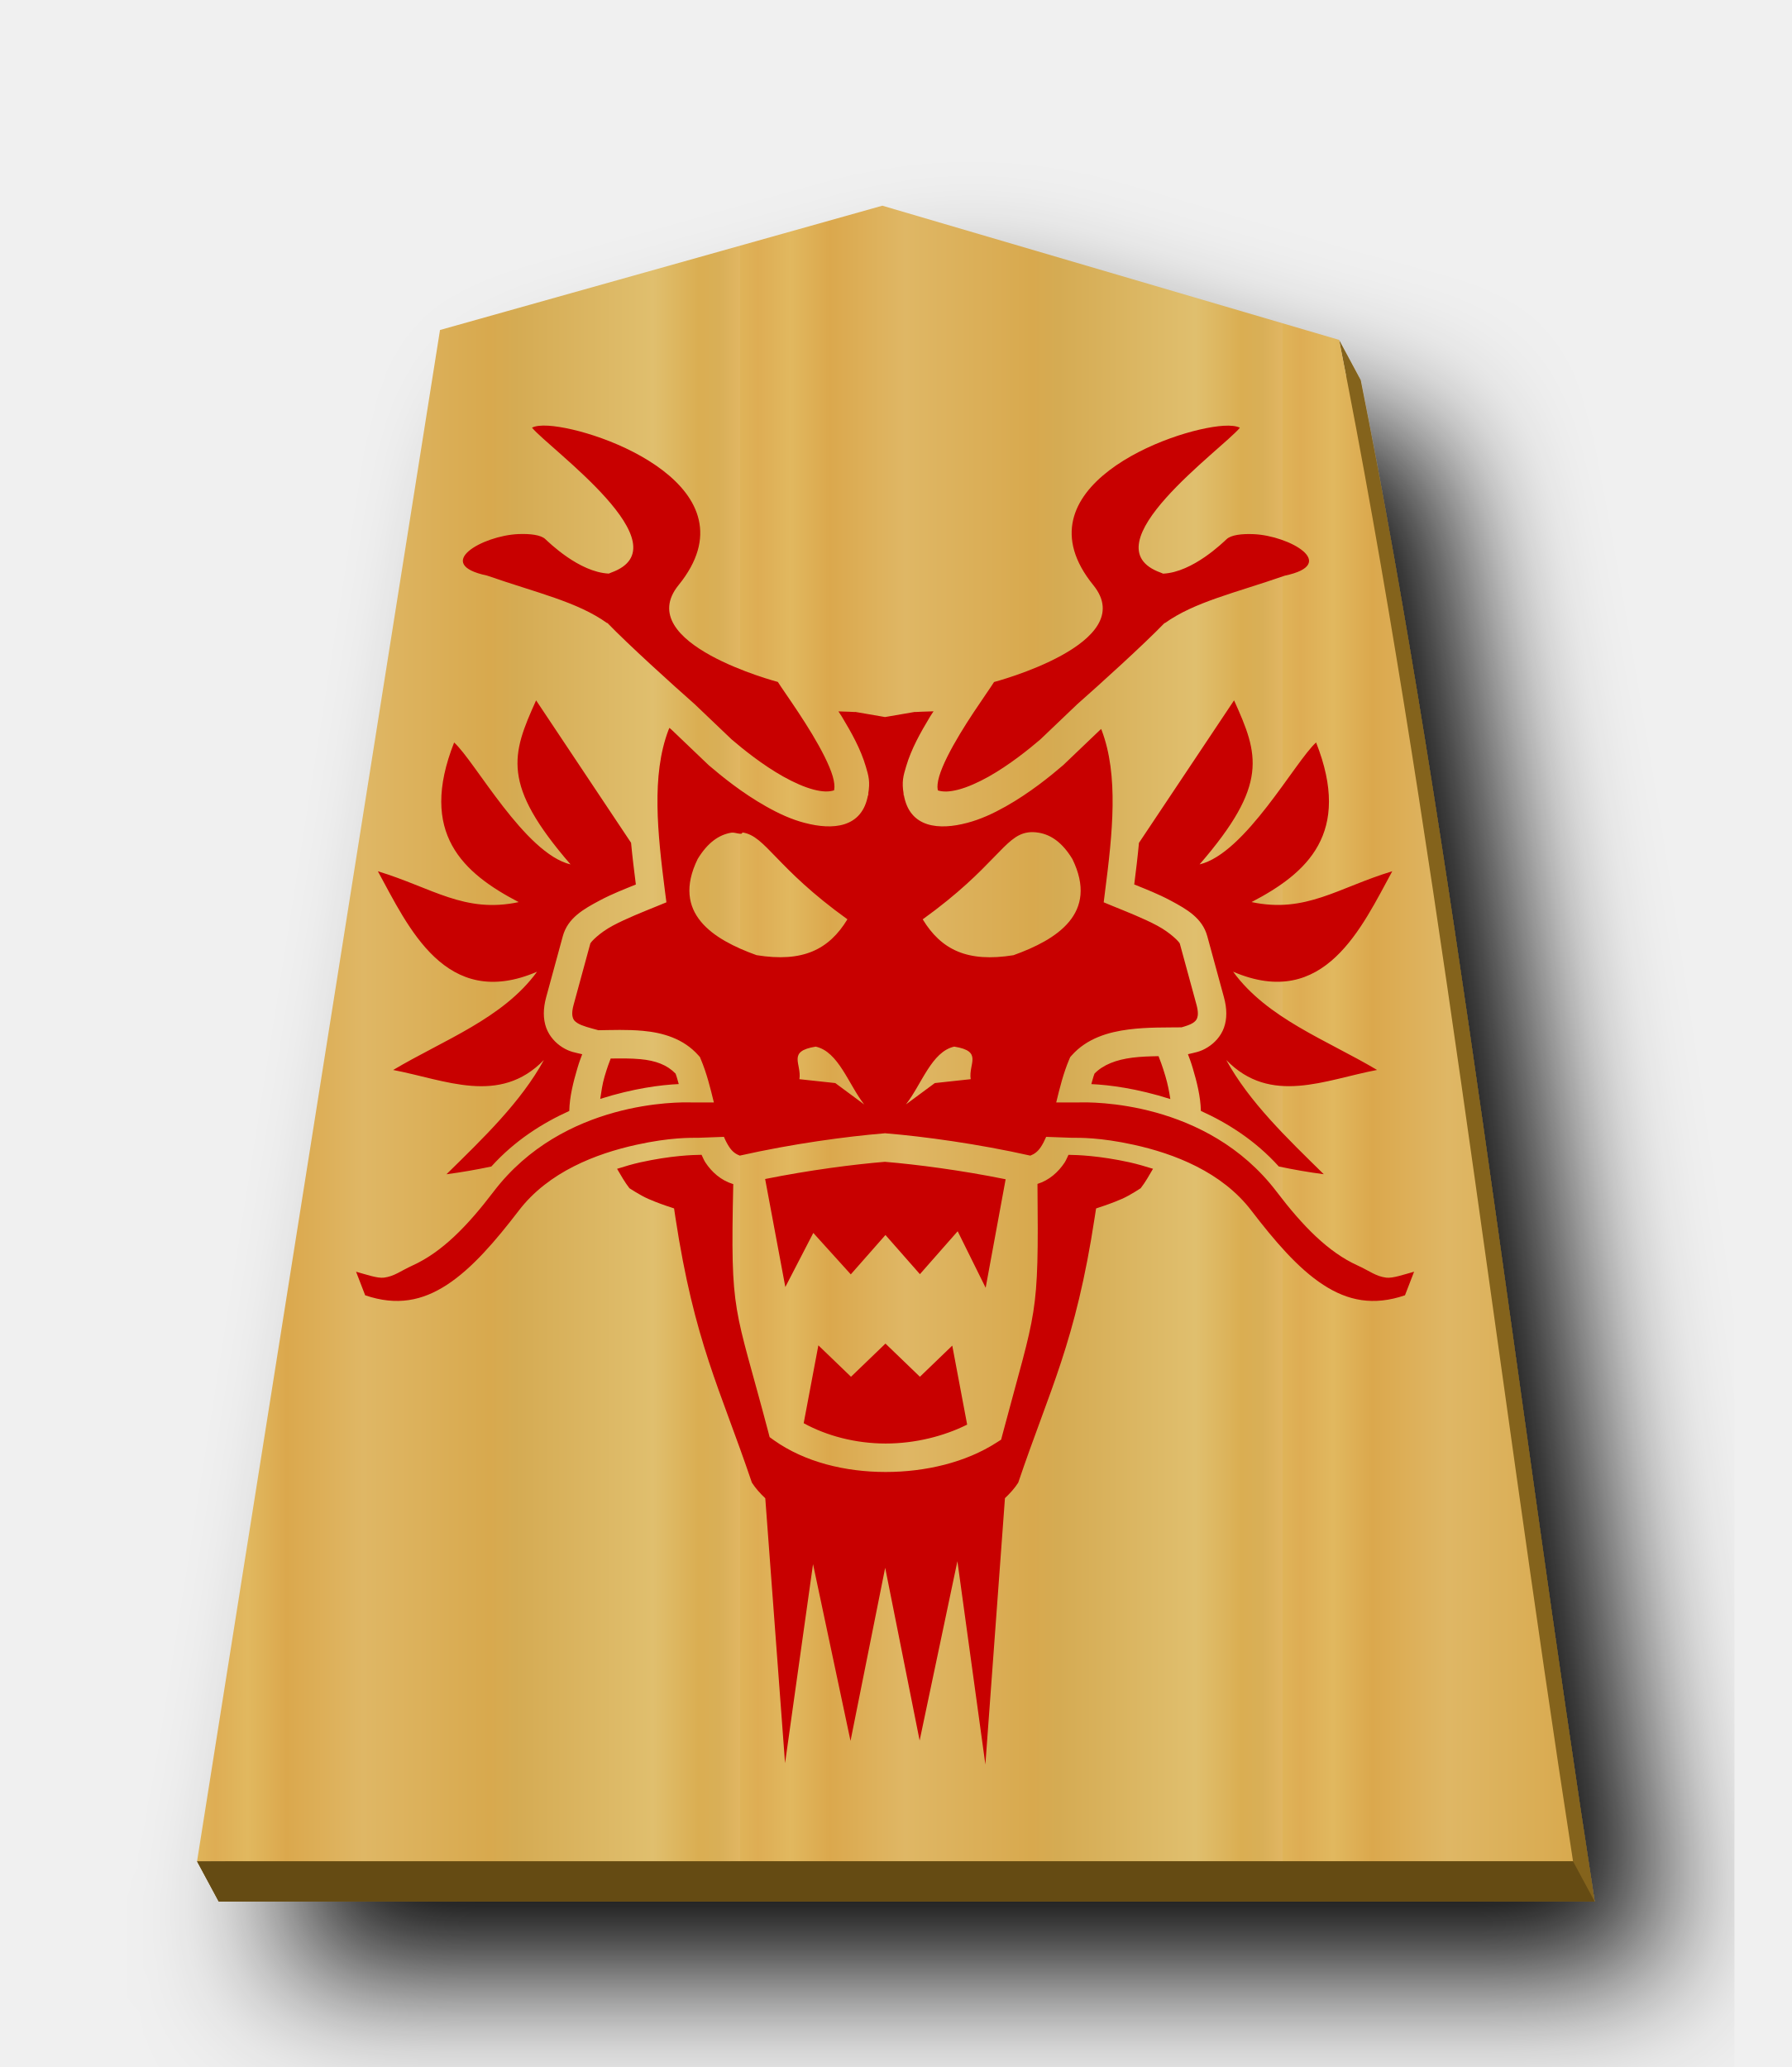
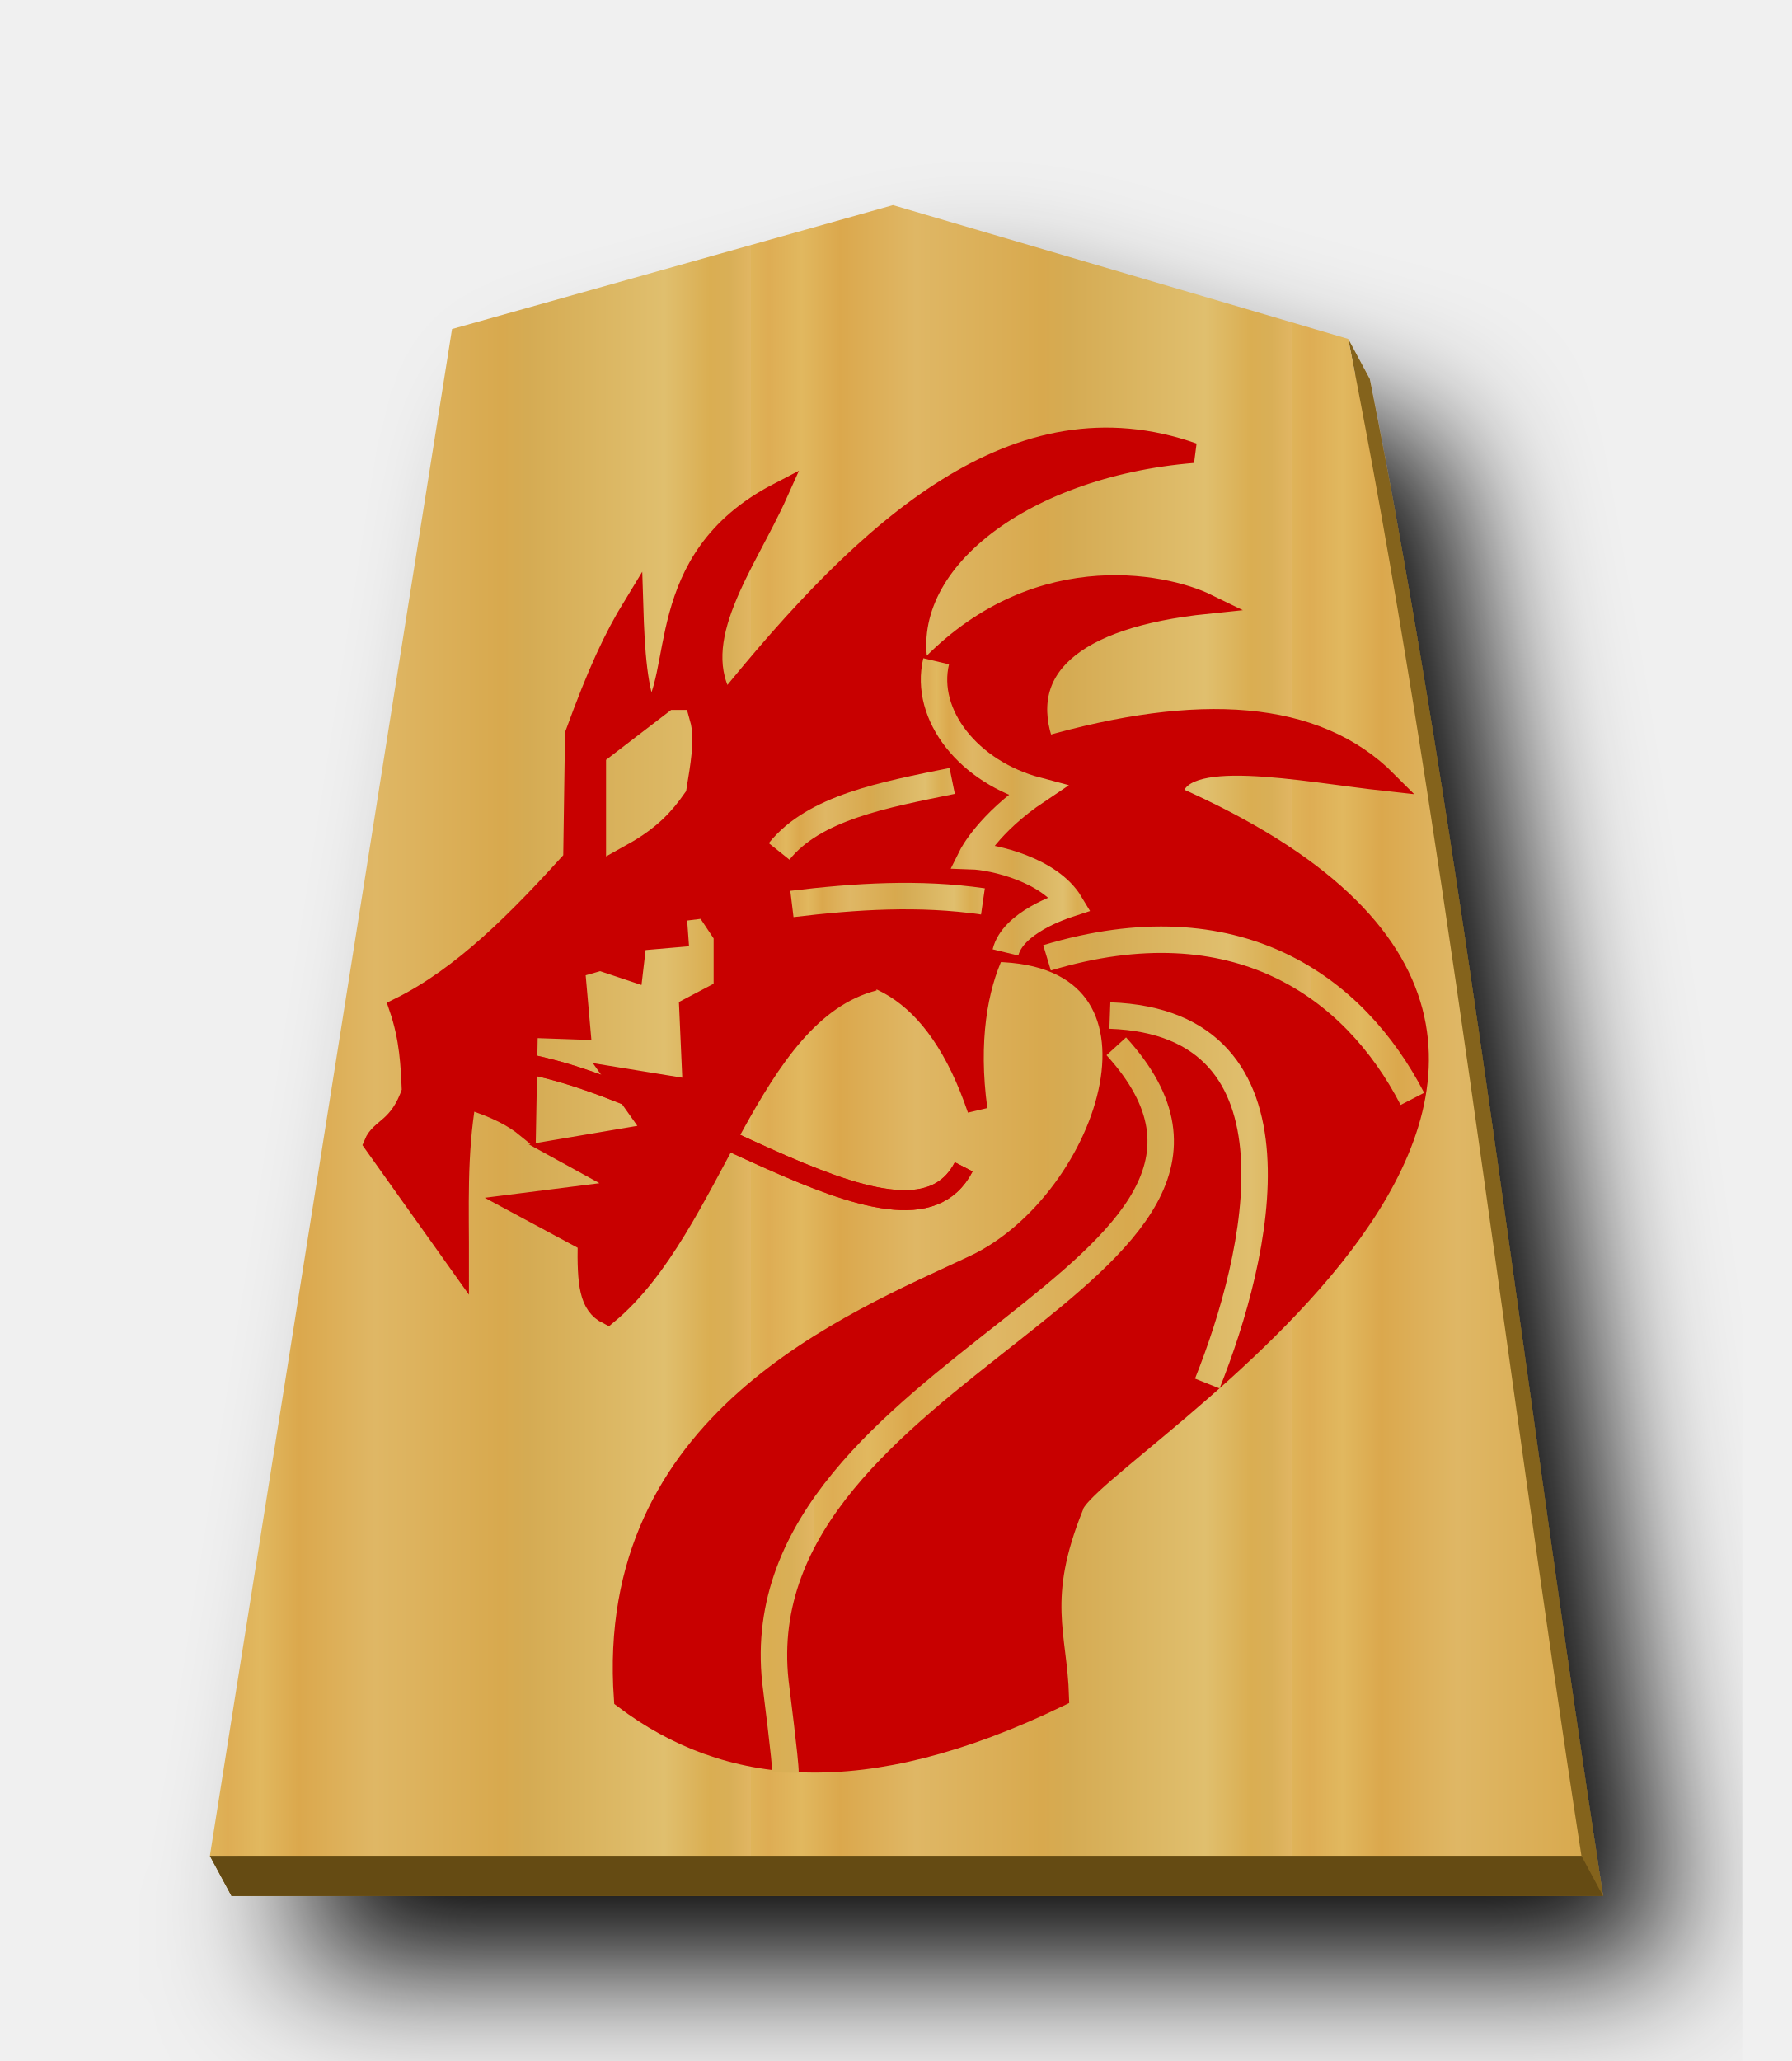
- <svg xmlns="http://www.w3.org/2000/svg" xmlns:xlink="http://www.w3.org/1999/xlink" viewBox="0 0 52 60" version="1.1" id="svg16334" width="52" height="60">
-   <defs id="defs16294">
-     <linearGradient id="a">
-       <stop offset="0" stop-color="#dfb459" id="stop16255" />
-       <stop offset=".033" stop-color="#dead54" id="stop16257" />
-       <stop offset=".093" stop-color="#e1b85f" id="stop16259" />
-       <stop offset=".165" stop-color="#dba84d" id="stop16261" />
-       <stop offset=".305" stop-color="#dfb765" id="stop16263" />
-       <stop offset=".539" stop-color="#d8a94e" id="stop16265" />
-       <stop offset=".586" stop-color="#d5ab53" id="stop16267" />
-       <stop offset=".84" stop-color="#e0bf6e" id="stop16269" />
-       <stop offset=".924" stop-color="#daae52" id="stop16271" />
-       <stop offset=".962" stop-color="#d9af57" id="stop16273" />
-       <stop offset="1" stop-color="#e1b663" id="stop16275" />
+ <svg xmlns="http://www.w3.org/2000/svg" xmlns:xlink="http://www.w3.org/1999/xlink" width="52.157" height="60" version="1.1" id="svg1717">
+   <defs id="defs1721">
+     <filter style="color-interpolation-filters:sRGB" id="filter1552">
+       <feFlood flood-opacity="0.498" flood-color="rgb(0,0,0)" result="flood" id="feFlood1542" />
+       <feComposite in="flood" in2="SourceGraphic" operator="in" result="composite1" id="feComposite1544" />
+       <feGaussianBlur in="composite1" stdDeviation="2.5" result="blur" id="feGaussianBlur1546" />
+       <feOffset dx="4.57967e-15" dy="4.41314e-15" result="offset" id="feOffset1548" />
+       <feComposite in="SourceGraphic" in2="offset" operator="over" result="composite2" id="feComposite1550" />
+     </filter>
+     <filter style="color-interpolation-filters:sRGB" id="filter1540">
+       <feFlood flood-opacity="0.498" flood-color="rgb(0,0,0)" result="flood" id="feFlood1530" />
+       <feComposite in="flood" in2="SourceGraphic" operator="in" result="composite1" id="feComposite1532" />
+       <feGaussianBlur in="composite1" stdDeviation="2.5" result="blur" id="feGaussianBlur1534" />
+       <feOffset dx="4.57967e-15" dy="4.41314e-15" result="offset" id="feOffset1536" />
+       <feComposite in="SourceGraphic" in2="offset" operator="over" result="composite2" id="feComposite1538" />
+     </filter>
+     <filter id="drop-shadow-9">
+       <feGaussianBlur in="SourceAlpha" result="blur" stdDeviation="2" id="feGaussianBlur5056" />
+       <feOffset result="offsetBlur" dx="2" dy="2" id="feOffset5058" />
+       <feBlend in="SourceGraphic" in2="offsetBlur" mode="normal" id="feBlend5060" />
+     </filter>
+     <filter id="drop-shadow-2">
+       <feGaussianBlur in="SourceAlpha" result="blur" stdDeviation="2" id="feGaussianBlur6807" />
+       <feOffset result="offsetBlur" dx="2" dy="2" id="feOffset6809" />
+       <feBlend in="SourceGraphic" in2="offsetBlur" mode="normal" id="feBlend6811" />
+     </filter>
+     <filter id="drop-shadow-2-8">
+       <feGaussianBlur in="SourceAlpha" result="blur" stdDeviation="2" id="feGaussianBlur6807-2" />
+       <feOffset result="offsetBlur" dx="2" dy="2" id="feOffset6809-8" />
+       <feBlend in="SourceGraphic" in2="offsetBlur" mode="normal" id="feBlend6811-0" />
+     </filter>
+     <filter id="drop-shadow-6">
+       <feGaussianBlur in="SourceAlpha" result="blur" stdDeviation="2" id="feGaussianBlur5056-9" />
+       <feOffset result="offsetBlur" dx="2" dy="2" id="feOffset5058-0" />
+       <feBlend in="SourceGraphic" in2="offsetBlur" mode="normal" id="feBlend5060-9" />
+     </filter>
+     <filter id="drop-shadow-22">
+       <feGaussianBlur in="SourceAlpha" result="blur" stdDeviation="2" id="feGaussianBlur5056-0-5" />
+       <feOffset result="offsetBlur" dx="2" dy="2" id="feOffset5058-0-0" />
+       <feBlend in="SourceGraphic" in2="offsetBlur" mode="normal" id="feBlend5060-0" />
+     </filter>
+     <linearGradient id="linearGradient12530">
+       <stop style="stop-color:#dfb459;stop-opacity:1" offset="0" id="stop12526" />
+       <stop id="stop16843" offset="0.033" style="stop-color:#dead54;stop-opacity:1" />
+       <stop id="stop12556" offset="0.093" style="stop-color:#e1b85f;stop-opacity:1" />
+       <stop id="stop12532" offset="0.165" style="stop-color:#dba84d;stop-opacity:1" />
+       <stop style="stop-color:#dfb765;stop-opacity:1" offset="0.305" id="stop12564" />
+       <stop style="stop-color:#d8a94e;stop-opacity:1" offset="0.539" id="stop12558" />
+       <stop id="stop12562" offset="0.586" style="stop-color:#d5ab53;stop-opacity:1" />
+       <stop style="stop-color:#e0bf6e;stop-opacity:1" offset="0.84" id="stop12534" />
+       <stop id="stop16845" offset="0.924" style="stop-color:#daae52;stop-opacity:1" />
+       <stop id="stop12560" offset="0.962" style="stop-color:#d9af57;stop-opacity:1" />
+       <stop style="stop-color:#e1b663;stop-opacity:1" offset="1" id="stop12528" />
    </linearGradient>
-     <linearGradient xlink:href="#a" id="c" x1="-30.849" y1="30.267" x2="-15.094" y2="30.267" gradientUnits="userSpaceOnUse" spreadMethod="repeat" gradientTransform="translate(36.5685,-0.266)" />
-     <filter id="b">
-       <feGaussianBlur in="SourceAlpha" result="blur" stdDeviation="2" id="feGaussianBlur16287" />
-       <feOffset result="offsetBlur" dx="2" dy="2" id="feOffset16289" />
-       <feBlend in="SourceGraphic" in2="offsetBlur" id="feBlend16291" mode="normal" />
+     <linearGradient xlink:href="#linearGradient12530" id="linearGradient54948" x1="-30.849" y1="30.267" x2="-15.094" y2="30.267" gradientUnits="userSpaceOnUse" spreadMethod="repeat" gradientTransform="matrix(0.75,0,0,-0.75,80.45142,282.088)" />
+     <filter id="drop-shadow-62">
+       <feGaussianBlur in="SourceAlpha" result="blur" stdDeviation="2" id="feGaussianBlur5056-7" />
+       <feOffset result="offsetBlur" dx="2" dy="2" id="feOffset5058-9" />
+       <feBlend in="SourceGraphic" in2="offsetBlur" mode="normal" id="feBlend5060-1" />
    </filter>
+     <filter id="drop-shadow-27">
+       <feGaussianBlur in="SourceAlpha" result="blur" stdDeviation="2" id="feGaussianBlur5056-5" />
+       <feOffset result="offsetBlur" dx="2" dy="2" id="feOffset5058-6" />
+       <feBlend in="SourceGraphic" in2="offsetBlur" mode="normal" id="feBlend5060-96" />
+     </filter>
+     <linearGradient xlink:href="#linearGradient12530" id="linearGradient56779" x1="74.183" y1="175.275" x2="97.521" y2="175.275" gradientUnits="userSpaceOnUse" spreadMethod="repeat" />
+     <linearGradient xlink:href="#linearGradient12530" id="linearGradient56781" x1="74.42" y1="166.883" x2="96.477" y2="166.883" gradientUnits="userSpaceOnUse" spreadMethod="repeat" />
+     <linearGradient xlink:href="#linearGradient12530" id="linearGradient56783" x1="75.616" y1="159.699" x2="96.529" y2="159.699" gradientUnits="userSpaceOnUse" spreadMethod="repeat" />
+     <linearGradient xlink:href="#linearGradient12530" id="linearGradient56785" x1="76.354" y1="184.13" x2="81.431" y2="184.13" gradientUnits="userSpaceOnUse" />
+     <linearGradient xlink:href="#linearGradient12530" id="linearGradient56787" x1="95.724" y1="151.622" x2="103.167" y2="151.622" gradientUnits="userSpaceOnUse" />
+     <linearGradient xlink:href="#linearGradient12530" id="linearGradient56789" x1="96.587" y1="155.069" x2="104.367" y2="155.069" gradientUnits="userSpaceOnUse" />
+     <linearGradient xlink:href="#linearGradient12530" id="linearGradient56791" x1="75.609" y1="151.302" x2="96.28" y2="151.302" gradientUnits="userSpaceOnUse" gradientTransform="matrix(0.7887845,0,0,-0.7887845,-4.37375,384.2264)" />
+     <linearGradient xlink:href="#linearGradient12530" id="linearGradient56799" x1="75.609" y1="151.302" x2="96.28" y2="151.302" gradientUnits="userSpaceOnUse" gradientTransform="matrix(0.7887845,0,0,-0.7887845,-4.37375,384.2264)" />
  </defs>
-   <g transform="translate(37.1975,0.902)" fill="#75581b" filter="url(#b)" id="g16298">
-     <path d="m -10.96,6.237 -12.84,3.61 -6.865,43.278 -0.814,0.002 0.629,1.168 H 9.084 C 6.781,39.41 5.01,23.745 2.295,10.133 l -0.629,-1.17 0.203,1.045 -12.83,-3.771 z" fill="#84631f" id="path16296" />
+   <filter id="drop-shadow">
+     <feGaussianBlur in="SourceAlpha" result="blur" stdDeviation="2" id="feGaussianBlur1692" />
+     <feOffset result="offsetBlur" dx="2" dy="2" id="feOffset1694" />
+     <feBlend in="SourceGraphic" in2="offsetBlur" mode="normal" id="feBlend1696" />
+   </filter>
+   <g transform="matrix(1.333333,0,0,-1.333333,-70.30806,375.8507)" style="display:inline" id="g9438">
+     <path id="path55024" transform="matrix(0.75,0,0,-0.75,52.73105,281.8881)" d="m 26.629,7.139 -12.838,3.609 -6.865,43.279 -0.814,0.002 0.629,1.168 H 46.674 C 44.371,40.312 42.599,24.648 39.885,11.035 l -0.629,-1.17 0.203,1.045 z" style="fill:#84631f;fill-opacity:1;filter:url(#drop-shadow-6)" />
+     <path d="m 72.231,277.41 -9.629,-2.706 -5.288,-33.338 29.951,1.3e-4 c -1.727,11.164 -3.057,22.913 -5.093,33.122 z" id="path5763" style="fill:url(#linearGradient54948);fill-opacity:1;stroke-width:0.75" />
+     <path style="fill:#654b13;stroke:none;stroke-width:0.75px;stroke-linecap:butt;stroke-linejoin:miter;stroke-opacity:1;fill-opacity:1" d="m 57.315,241.366 0.472,-0.876 h 29.95 l -0.471,0.876 z" id="path55035" />
+     <g style="stroke-width:0.8;stroke-miterlimit:4;stroke-dasharray:none" id="g5959" transform="matrix(0.5458974,0,0,-0.5458974,17.26337,346.8897)">
+       <path transform="matrix(1.333333,0,0,-1.333333,0,396.8507)" style="display:inline;fill:none;stroke:#ffffff;stroke-width:0.6;stroke-linecap:butt;stroke-linejoin:miter;stroke-miterlimit:4;stroke-dasharray:none;stroke-opacity:1" d="m 76.815,188.497 c -0.383,-1.615 0.982,-3.333 3.033,-3.876 -1.475,-0.986 -1.966,-1.97 -1.966,-1.97 0.661,-0.021 2.352,-0.417 2.954,-1.423 -0.279,-0.091 -1.725,-0.574 -1.941,-1.465" id="path5925" />
+       <g style="stroke-width:0.8;stroke-miterlimit:4;stroke-dasharray:none" id="g5957">
+         <g style="stroke:#ffffff;stroke-width:0.8;stroke-miterlimit:4;stroke-dasharray:none" id="g5949">
+           <path style="fill:none;stroke:#ffffff;stroke-width:0.8;stroke-linecap:butt;stroke-linejoin:miter;stroke-miterlimit:4;stroke-dasharray:none;stroke-opacity:1" d="m 106.855,157.383 c 7.556,-2.277 12.294,1.142 14.615,5.641" id="path5927" />
+           <path style="fill:none;stroke:#ffffff;stroke-width:0.8;stroke-linecap:butt;stroke-linejoin:miter;stroke-miterlimit:4;stroke-dasharray:none;stroke-opacity:1" d="m 109.368,159.691 c 8.144,0.284 5.927,9.657 3.897,14.718" id="path5929" />
+           <g id="g5947" style="stroke:#ffffff;stroke-width:0.8;stroke-miterlimit:4;stroke-dasharray:none">
+             <path id="path5937" d="m 109.625,160.921 c 8.402,9.23 -15.847,12.912 -13.538,26.102" style="fill:none;stroke:#ffffff;stroke-width:0.8;stroke-linecap:butt;stroke-linejoin:miter;stroke-miterlimit:4;stroke-dasharray:none;stroke-opacity:1" />
+           </g>
+         </g>
+         <path id="path5953" d="m 96.65,155.229 c 2.547,-0.309 5.094,-0.472 7.641,-0.103" style="fill:none;stroke:#ffffff;stroke-width:0.8;stroke-linecap:butt;stroke-linejoin:miter;stroke-miterlimit:4;stroke-dasharray:none;stroke-opacity:1" />
+         <path id="path5955" d="m 96.138,153.127 c 1.403,-1.755 4.191,-2.262 6.923,-2.82" style="fill:none;stroke:#ffffff;stroke-width:0.8;stroke-linecap:butt;stroke-linejoin:miter;stroke-miterlimit:4;stroke-dasharray:none;stroke-opacity:1" />
+       </g>
+     </g>
+     <path id="path5963" d="m 63.362,258.763 c 3.713,-0.125 9.128,-4.85 10.414,-2.352" style="fill:none;stroke:#ff0000;stroke-width:0.437;stroke-linecap:butt;stroke-linejoin:miter;stroke-miterlimit:4;stroke-dasharray:none;stroke-opacity:1" />
+     <path style="fill:#c80000;fill-opacity:1;stroke:#c80000;stroke-width:0.437;stroke-linecap:butt;stroke-linejoin:miter;stroke-miterlimit:4;stroke-dasharray:none;stroke-opacity:1" d="m 71.82,260.475 c -2.757,-0.708 -3.506,-5.371 -5.82,-7.285 -0.402,0.201 -0.452,0.651 -0.435,1.584 l -1.544,0.831 2.494,0.317 -1.584,0.871 2.098,0.356 -0.871,1.227 1.702,-0.277 -0.079,1.782 0.752,0.396 v 1.188 l -0.396,0.594 -0.633,-0.079 0.04,-0.554 -0.911,-0.079 -0.079,-0.673 -0.713,0.238 -0.554,-0.158 0.119,-1.346 -1.148,0.04 -0.04,-2.177 c -0.259,0.211 -0.627,0.422 -1.306,0.633 -0.21,-1.24 -0.156,-2.362 -0.158,-3.603 l -1.861,2.613 c 0.147,0.359 0.55,0.327 0.831,1.148 -0.025,0.573 -0.047,1.145 -0.277,1.821 1.398,0.69 2.611,1.932 3.801,3.246 l 0.04,2.732 c 0.498,1.364 0.843,2.102 1.272,2.804 0.031,-1.015 0.086,-1.854 0.345,-2.427 0.789,0.84 0.015,3.432 2.817,4.889 -0.703,-1.571 -2.015,-3.218 -1.148,-4.592 3.118,3.866 6.364,6.822 10.214,5.463 -3.799,-0.312 -6.609,-2.509 -5.953,-4.885 2.387,2.667 5.315,2.049 6.254,1.591 -2.963,-0.306 -4.174,-1.442 -3.548,-3.12 3.354,0.964 5.922,0.817 7.482,-0.752 -1.879,0.205 -4.612,0.788 -4.684,-0.312 13.149,-5.802 -1.928,-14.394 -2.165,-15.524 -0.82,-2.028 -0.355,-2.796 -0.317,-4.157 -4.301,-2.079 -7.268,-1.728 -9.502,-0.04 -0.431,6.07 4.957,8.201 7.653,9.47 2.953,1.39 4.773,6.776 0.441,6.835 -0.368,-0.775 -0.578,-1.946 -0.374,-3.439 -0.904,2.659 -2.436,3.435 -4.394,2.93" id="path5965" />
+     <g id="g5985" style="stroke-width:0.8;stroke-miterlimit:4;stroke-dasharray:none" transform="matrix(0.5458974,0,0,-0.5458974,17.26337,346.8897)">
+       <path id="path5967" d="m 76.815,188.497 c -0.383,-1.615 0.982,-3.333 3.033,-3.876 -1.475,-0.986 -1.966,-1.97 -1.966,-1.97 0.661,-0.021 2.352,-0.417 2.954,-1.423 -0.279,-0.091 -1.725,-0.574 -1.941,-1.465" style="display:inline;fill:none;stroke:url(#linearGradient56785);stroke-width:0.793;stroke-linecap:butt;stroke-linejoin:miter;stroke-miterlimit:4;stroke-dasharray:none;stroke-opacity:1" transform="matrix(1.333333,0,0,-1.333333,0,396.8507)" />
+       <g id="g5983" style="stroke-width:0.8;stroke-miterlimit:4;stroke-dasharray:none">
+         <g id="g5977" style="stroke:#ffffff;stroke-width:0.8;stroke-miterlimit:4;stroke-dasharray:none">
+           <path id="path5969" d="m 106.855,157.383 c 7.556,-2.277 12.294,1.142 14.615,5.641" style="fill:none;stroke:url(#linearGradient56783);stroke-width:1.058;stroke-linecap:butt;stroke-linejoin:miter;stroke-miterlimit:4;stroke-dasharray:none;stroke-opacity:1" />
+           <path id="path5971" d="m 109.368,159.691 c 8.144,0.284 5.927,9.657 3.897,14.718" style="fill:none;stroke:url(#linearGradient56781);stroke-width:1.058;stroke-linecap:butt;stroke-linejoin:miter;stroke-miterlimit:4;stroke-dasharray:none;stroke-opacity:1" />
+           <g style="stroke:#ffffff;stroke-width:0.8;stroke-miterlimit:4;stroke-dasharray:none" id="g5975">
+             <path style="fill:none;stroke:url(#linearGradient56779);stroke-width:1.058;stroke-linecap:butt;stroke-linejoin:miter;stroke-miterlimit:4;stroke-dasharray:none;stroke-opacity:1" d="m 109.625,160.921 c 8.252,9.066 -14.993,12.779 -13.637,25.406 0.025,0.229 0.413,3.232 0.404,3.645" id="path5973" />
+           </g>
+         </g>
+         <path style="fill:none;stroke:url(#linearGradient56789);stroke-width:1.058;stroke-linecap:butt;stroke-linejoin:miter;stroke-miterlimit:4;stroke-dasharray:none;stroke-opacity:1" d="m 96.65,155.229 c 2.547,-0.309 5.094,-0.472 7.641,-0.103" id="path5979" />
+         <path style="fill:none;stroke:url(#linearGradient56787);stroke-width:1.058;stroke-linecap:butt;stroke-linejoin:miter;stroke-miterlimit:4;stroke-dasharray:none;stroke-opacity:1" d="m 96.138,153.127 c 1.403,-1.755 4.191,-2.262 6.923,-2.82" id="path5981" />
+       </g>
+     </g>
+     <path style="fill:url(#linearGradient56799);fill-opacity:1;stroke:url(#linearGradient56791);stroke-width:0.631;stroke-linecap:butt;stroke-linejoin:miter;stroke-miterlimit:4;stroke-dasharray:none;stroke-opacity:1" d="m 67.494,266.072 -1.213,-0.93 v -1.416 c 0.613,0.342 0.898,0.677 1.133,1.011 0.081,0.499 0.174,1.01 0.081,1.335 z" id="path5987" />
+     <path style="fill:none;stroke:#c80000;stroke-width:0.437;stroke-linecap:butt;stroke-linejoin:miter;stroke-miterlimit:4;stroke-dasharray:none;stroke-opacity:1" d="m 63.362,258.763 c 3.713,-0.125 9.128,-4.85 10.414,-2.352" id="path5989" />
  </g>
-   <path d="m 25.608,5.971 -12.838,3.608 -7.051,44.45 H 45.653 c -2.303,-14.885 -4.076,-30.55 -6.79,-44.163 z" fill="url(#c)" id="path16300" style="fill:url(#c)" />
-   <path d="m 5.719,54.03 0.628,1.167 H 46.281 l -0.628,-1.168 z" fill="#654b13" id="path16302" />
-   <path id="path3940" style="fill:#c80000;fill-opacity:1;stroke:none;stroke-width:1px;stroke-linecap:butt;stroke-linejoin:miter;stroke-opacity:1" d="m 15.912,12.357 c -0.102,-0.006 -0.194,-0.005 -0.271,0.004 -0.083,0.009 -0.15,0.026 -0.201,0.053 0.503,0.614 4.462,3.429 2.297,4.207 -0.026,0.009 -0.043,0.02 -0.068,0.029 -0.866,-0.04 -1.75,-0.917 -1.846,-1.004 -0.129,-0.118 -0.432,-0.157 -0.779,-0.143 -1.043,0.044 -2.495,0.871 -0.908,1.205 1.446,0.503 2.622,0.76 3.484,1.379 l 0.004,-0.008 c 0.616,0.638 1.898,1.798 2.539,2.363 l 1.07,1.021 c 0.325,0.278 0.895,0.74 1.498,1.078 0.306,0.172 0.619,0.31 0.883,0.379 0.261,0.068 0.445,0.069 0.594,0.021 -0.001,-0.003 -0.002,-0.007 0.004,-0.035 0.014,-0.069 0.004,-0.207 -0.045,-0.373 -0.098,-0.333 -0.334,-0.785 -0.596,-1.221 -0.262,-0.436 -0.55,-0.859 -0.758,-1.162 -0.103,-0.151 -0.185,-0.27 -0.238,-0.355 0,0 -4.254,-1.117 -2.881,-2.811 2.278,-2.809 -2.248,-4.532 -3.781,-4.627 z m 19.6,0 v 0.002 c -1.533,0.095 -6.059,1.818 -3.781,4.627 1.374,1.694 -2.881,2.811 -2.881,2.811 -0.054,0.085 -0.135,0.205 -0.238,0.355 -0.207,0.303 -0.496,0.726 -0.758,1.162 -0.262,0.436 -0.498,0.888 -0.596,1.221 -0.049,0.166 -0.059,0.304 -0.045,0.373 0.006,0.028 0.005,0.032 0.004,0.035 0.148,0.048 0.333,0.046 0.594,-0.021 0.264,-0.069 0.577,-0.207 0.883,-0.379 0.603,-0.339 1.173,-0.8 1.498,-1.078 l 1.07,-1.021 c 0.641,-0.565 1.923,-1.725 2.539,-2.363 l 0.004,0.008 c 0.863,-0.619 2.039,-0.876 3.484,-1.379 1.587,-0.334 0.135,-1.161 -0.908,-1.205 -0.348,-0.015 -0.65,0.025 -0.779,0.143 -0.096,0.087 -0.98,0.964 -1.846,1.004 -0.025,-0.009 -0.042,-0.02 -0.068,-0.029 -2.165,-0.778 1.794,-3.593 2.297,-4.207 -0.051,-0.026 -0.119,-0.044 -0.201,-0.053 -0.077,-0.009 -0.169,-0.01 -0.271,-0.004 z M 15.559,20.33 c -0.714,1.579 -1.014,2.435 1,4.762 -1.329,-0.318 -2.772,-2.991 -3.379,-3.539 -1.042,2.636 0.261,3.792 1.873,4.633 -1.571,0.336 -2.509,-0.416 -4.086,-0.895 0.878,1.605 1.963,4.057 4.619,2.916 -0.986,1.356 -2.706,1.979 -4.176,2.852 1.511,0.286 3.086,1.036 4.375,-0.289 -0.669,1.222 -1.759,2.266 -2.828,3.316 0.443,-0.058 0.877,-0.135 1.303,-0.225 0.684,-0.756 1.477,-1.257 2.262,-1.613 0.008,-0.418 0.121,-0.854 0.234,-1.236 0.068,-0.228 0.088,-0.263 0.141,-0.41 -0.194,-0.049 -0.355,-0.062 -0.578,-0.203 -0.189,-0.12 -0.373,-0.309 -0.467,-0.566 -0.093,-0.258 -0.09,-0.557 -0.002,-0.883 l 0.484,-1.775 c 0.144,-0.529 0.602,-0.786 1.061,-1.031 0.362,-0.194 0.727,-0.334 1.059,-0.469 -0.051,-0.401 -0.101,-0.806 -0.139,-1.211 z m 20.256,0 -2.76,4.137 c -0.037,0.404 -0.086,0.807 -0.137,1.207 0.332,0.134 0.696,0.275 1.059,0.469 0.459,0.246 0.916,0.502 1.061,1.031 l 0.484,1.775 c 0.089,0.326 0.093,0.625 0,0.883 -0.093,0.258 -0.28,0.447 -0.469,0.566 -0.223,0.141 -0.382,0.154 -0.576,0.203 0.053,0.147 0.073,0.182 0.141,0.41 0.114,0.382 0.226,0.818 0.234,1.236 0.785,0.356 1.578,0.857 2.262,1.613 0.427,0.091 0.861,0.167 1.305,0.225 -1.069,-1.051 -2.161,-2.094 -2.83,-3.316 1.289,1.325 2.866,0.575 4.377,0.289 -1.47,-0.872 -3.191,-1.496 -4.178,-2.852 2.657,1.141 3.741,-1.311 4.619,-2.916 -1.577,0.478 -2.513,1.23 -4.084,0.895 1.612,-0.84 2.915,-1.997 1.873,-4.633 -0.607,0.548 -2.052,3.221 -3.381,3.539 2.014,-2.327 1.714,-3.183 1,-4.762 z m -8.719,0.318 c -0.252,0.007 -0.502,0.016 -0.529,0.02 -0.006,7e-4 -0.014,-0.002 -0.02,-0.002 l -0.861,0.148 -0.859,-0.148 c -0.006,-5e-4 -0.015,0.003 -0.021,0.002 -0.024,-0.003 -0.251,-0.012 -0.473,-0.018 0.035,0.057 0.063,0.092 0.098,0.15 0.283,0.471 0.546,0.938 0.697,1.451 0.077,0.261 0.134,0.436 0.066,0.811 0.003,-0.016 0.009,-0.027 0.012,-0.043 -0.006,0.077 -0.013,0.088 -0.014,0.09 0.004,-0.02 -0.002,-0.028 0.002,-0.047 -0.165,0.987 -1.044,1.034 -1.83,0.826 h -0.004 c -0.393,-0.102 -0.759,-0.272 -1.119,-0.475 -0.706,-0.396 -1.308,-0.89 -1.658,-1.189 l -0.021,-0.018 -1.061,-1.014 c -0.019,-0.016 -0.053,-0.047 -0.072,-0.064 -0.003,0.008 -0.031,0.068 -0.031,0.068 v 0.002 c -0.495,1.309 -0.316,2.978 -0.098,4.68 l 0.041,0.314 -0.295,0.121 c -0.379,0.154 -0.867,0.346 -1.262,0.557 -0.394,0.211 -0.641,0.477 -0.652,0.52 l -0.484,1.775 c -0.058,0.211 -0.042,0.323 -0.02,0.385 0.022,0.062 0.056,0.1 0.135,0.15 0.128,0.081 0.362,0.139 0.604,0.205 0.392,-0.004 0.833,-0.025 1.295,0.018 0.565,0.052 1.171,0.22 1.607,0.711 l 0.045,0.051 0.025,0.062 c 0.171,0.403 0.277,0.836 0.379,1.254 h -0.666 c -0.314,-0.009 -3.7,-0.075 -5.729,2.592 -0.767,1.008 -1.5,1.753 -2.342,2.137 -0.368,0.168 -0.531,0.317 -0.838,0.357 -0.19,0.025 -0.527,-0.095 -0.809,-0.172 l 0.264,0.684 c 0.917,0.314 1.661,0.159 2.371,-0.303 0.737,-0.48 1.419,-1.284 2.082,-2.148 0.864,-1.136 2.256,-1.662 3.418,-1.918 0.988,-0.217 1.573,-0.202 1.803,-0.203 l 0.738,-0.027 c 0.047,0.112 0.099,0.211 0.152,0.291 0.095,0.144 0.192,0.208 0.307,0.254 1.517,-0.342 3.092,-0.556 4.184,-0.646 l 0.033,-0.004 0.035,0.004 c 1.091,0.09 2.664,0.305 4.182,0.646 0.115,-0.046 0.211,-0.11 0.307,-0.254 0.053,-0.08 0.104,-0.179 0.152,-0.291 l 0.74,0.027 c 0.23,9.99e-4 0.815,-0.014 1.803,0.203 1.162,0.256 2.554,0.782 3.418,1.918 0.663,0.864 1.345,1.669 2.082,2.148 0.71,0.462 1.454,0.617 2.371,0.303 l 0.264,-0.684 c -0.282,0.076 -0.619,0.197 -0.809,0.172 -0.307,-0.04 -0.47,-0.189 -0.838,-0.357 -0.842,-0.384 -1.575,-1.129 -2.342,-2.137 -2.028,-2.667 -5.415,-2.601 -5.729,-2.592 h -0.668 c 0.101,-0.418 0.208,-0.851 0.379,-1.254 l 0.027,-0.062 0.045,-0.051 c 0.44,-0.495 1.064,-0.677 1.658,-0.752 0.55,-0.07 1.091,-0.054 1.529,-0.061 0.128,-0.037 0.243,-0.074 0.318,-0.121 0.079,-0.05 0.112,-0.088 0.135,-0.15 0.022,-0.062 0.038,-0.174 -0.02,-0.385 l -0.484,-1.775 c -0.012,-0.043 -0.26,-0.308 -0.654,-0.52 -0.394,-0.211 -0.883,-0.402 -1.262,-0.557 l -0.293,-0.121 0.039,-0.314 c 0.219,-1.702 0.398,-3.373 -0.098,-4.682 -5.5e-5,-1.3e-4 -0.015,-0.033 -0.016,-0.035 -0.009,0.008 -0.026,0.023 -0.035,0.031 l -1.061,1.014 -0.021,0.018 c -0.35,0.3 -0.953,0.793 -1.658,1.189 -0.361,0.203 -0.726,0.372 -1.119,0.475 h -0.002 c -0.787,0.208 -1.668,0.162 -1.832,-0.828 0.004,0.02 -4.19e-4,0.028 0.004,0.049 -3.7e-4,-0.002 -0.007,-0.012 -0.014,-0.09 0.002,0.015 0.007,0.026 0.01,0.041 -0.067,-0.372 -0.009,-0.548 0.068,-0.809 0.151,-0.513 0.414,-0.98 0.697,-1.451 0.035,-0.059 0.064,-0.095 0.1,-0.152 z M 21.545,24.164 c 0.679,0.097 0.952,1.013 3.049,2.521 -0.536,0.882 -1.297,1.258 -2.637,1.041 -1.257,-0.452 -2.48,-1.213 -1.709,-2.791 0.291,-0.48 0.62,-0.704 0.973,-0.764 0.119,-0.02 0.321,0.087 0.324,-0.008 z m 8.283,0 c 0.097,-0.014 0.202,-0.013 0.322,0.008 0.353,0.06 0.682,0.284 0.973,0.764 0.771,1.578 -0.452,2.339 -1.709,2.791 -1.34,0.217 -2.098,-0.159 -2.635,-1.041 2.096,-1.509 2.37,-2.425 3.049,-2.521 z m -6.154,6.217 c 0.66,0.144 0.95,1.093 1.406,1.678 L 24.242,31.439 23.201,31.326 c 0.07,-0.451 -0.367,-0.81 0.473,-0.945 z m 4.023,0 c 0.84,0.135 0.405,0.495 0.475,0.945 l -1.041,0.113 -0.838,0.619 c 0.457,-0.585 0.744,-1.533 1.404,-1.678 z m 5.928,0.277 c -0.258,0.004 -0.516,0.012 -0.758,0.043 -0.479,0.06 -0.855,0.209 -1.102,0.463 -0.034,0.088 -0.062,0.2 -0.092,0.305 0.519,0.023 1.324,0.125 2.293,0.434 -0.032,-0.21 -0.075,-0.434 -0.141,-0.656 -0.097,-0.327 -0.162,-0.486 -0.201,-0.588 z m -15.902,0.07 c -0.046,0.124 -0.09,0.229 -0.176,0.518 -0.067,0.226 -0.094,0.44 -0.127,0.652 0.963,-0.305 1.763,-0.407 2.279,-0.43 -0.03,-0.104 -0.058,-0.215 -0.092,-0.303 -0.246,-0.255 -0.579,-0.379 -1.023,-0.42 -0.269,-0.025 -0.562,-0.023 -0.861,-0.018 z m 2.639,2.793 c -0.253,0.003 -0.885,0.022 -1.779,0.219 -0.219,0.048 -0.447,0.117 -0.674,0.188 0.113,0.193 0.223,0.389 0.359,0.564 -0.007,-0.009 0.292,0.198 0.555,0.312 0.263,0.114 0.5,0.193 0.5,0.193 l 0.24,0.08 0.037,0.25 c 0.555,3.646 1.3,4.984 2.221,7.709 0.107,0.167 0.242,0.316 0.389,0.455 l 0.574,7.689 0.812,-5.777 1.088,5.131 1.006,-5.025 1,5.014 1.096,-5.205 0.812,5.9 0.568,-7.73 c 0.145,-0.138 0.279,-0.284 0.385,-0.449 0.921,-2.726 1.666,-4.065 2.221,-7.711 l 0.039,-0.25 0.238,-0.08 c 0,0 0.239,-0.079 0.502,-0.193 0.263,-0.114 0.559,-0.321 0.553,-0.312 0.137,-0.176 0.247,-0.373 0.359,-0.566 -0.226,-0.07 -0.454,-0.137 -0.672,-0.186 -0.896,-0.197 -1.53,-0.216 -1.781,-0.219 -0.038,0.075 -0.067,0.154 -0.113,0.225 -0.18,0.271 -0.442,0.512 -0.787,0.619 0.038,3.947 -0.024,3.54 -1.014,7.268 l -0.041,0.156 -0.135,0.086 c -0.889,0.572 -2.052,0.852 -3.219,0.852 -1.166,-4.8e-4 -2.343,-0.284 -3.244,-0.924 L 22.336,41.716 22.299,41.572 C 21.312,37.827 21.194,38.24 21.281,34.371 l -0.01,-0.002 c -0.349,-0.106 -0.616,-0.349 -0.797,-0.623 -0.047,-0.07 -0.075,-0.15 -0.113,-0.225 z m 5.324,0.203 c -0.924,0.077 -2.201,0.242 -3.48,0.5 l 0.586,3.135 0.812,-1.57 1.088,1.203 1.006,-1.143 1,1.137 1.096,-1.246 0.812,1.641 0.58,-3.15 c -1.287,-0.261 -2.571,-0.428 -3.5,-0.506 z m 0.012,5.277 -1,0.963 -0.947,-0.912 -0.426,2.26 c 0.672,0.369 1.508,0.589 2.377,0.59 0.863,3.48e-4 1.696,-0.214 2.367,-0.549 l -0.432,-2.293 -0.939,0.904 z" />
</svg>
